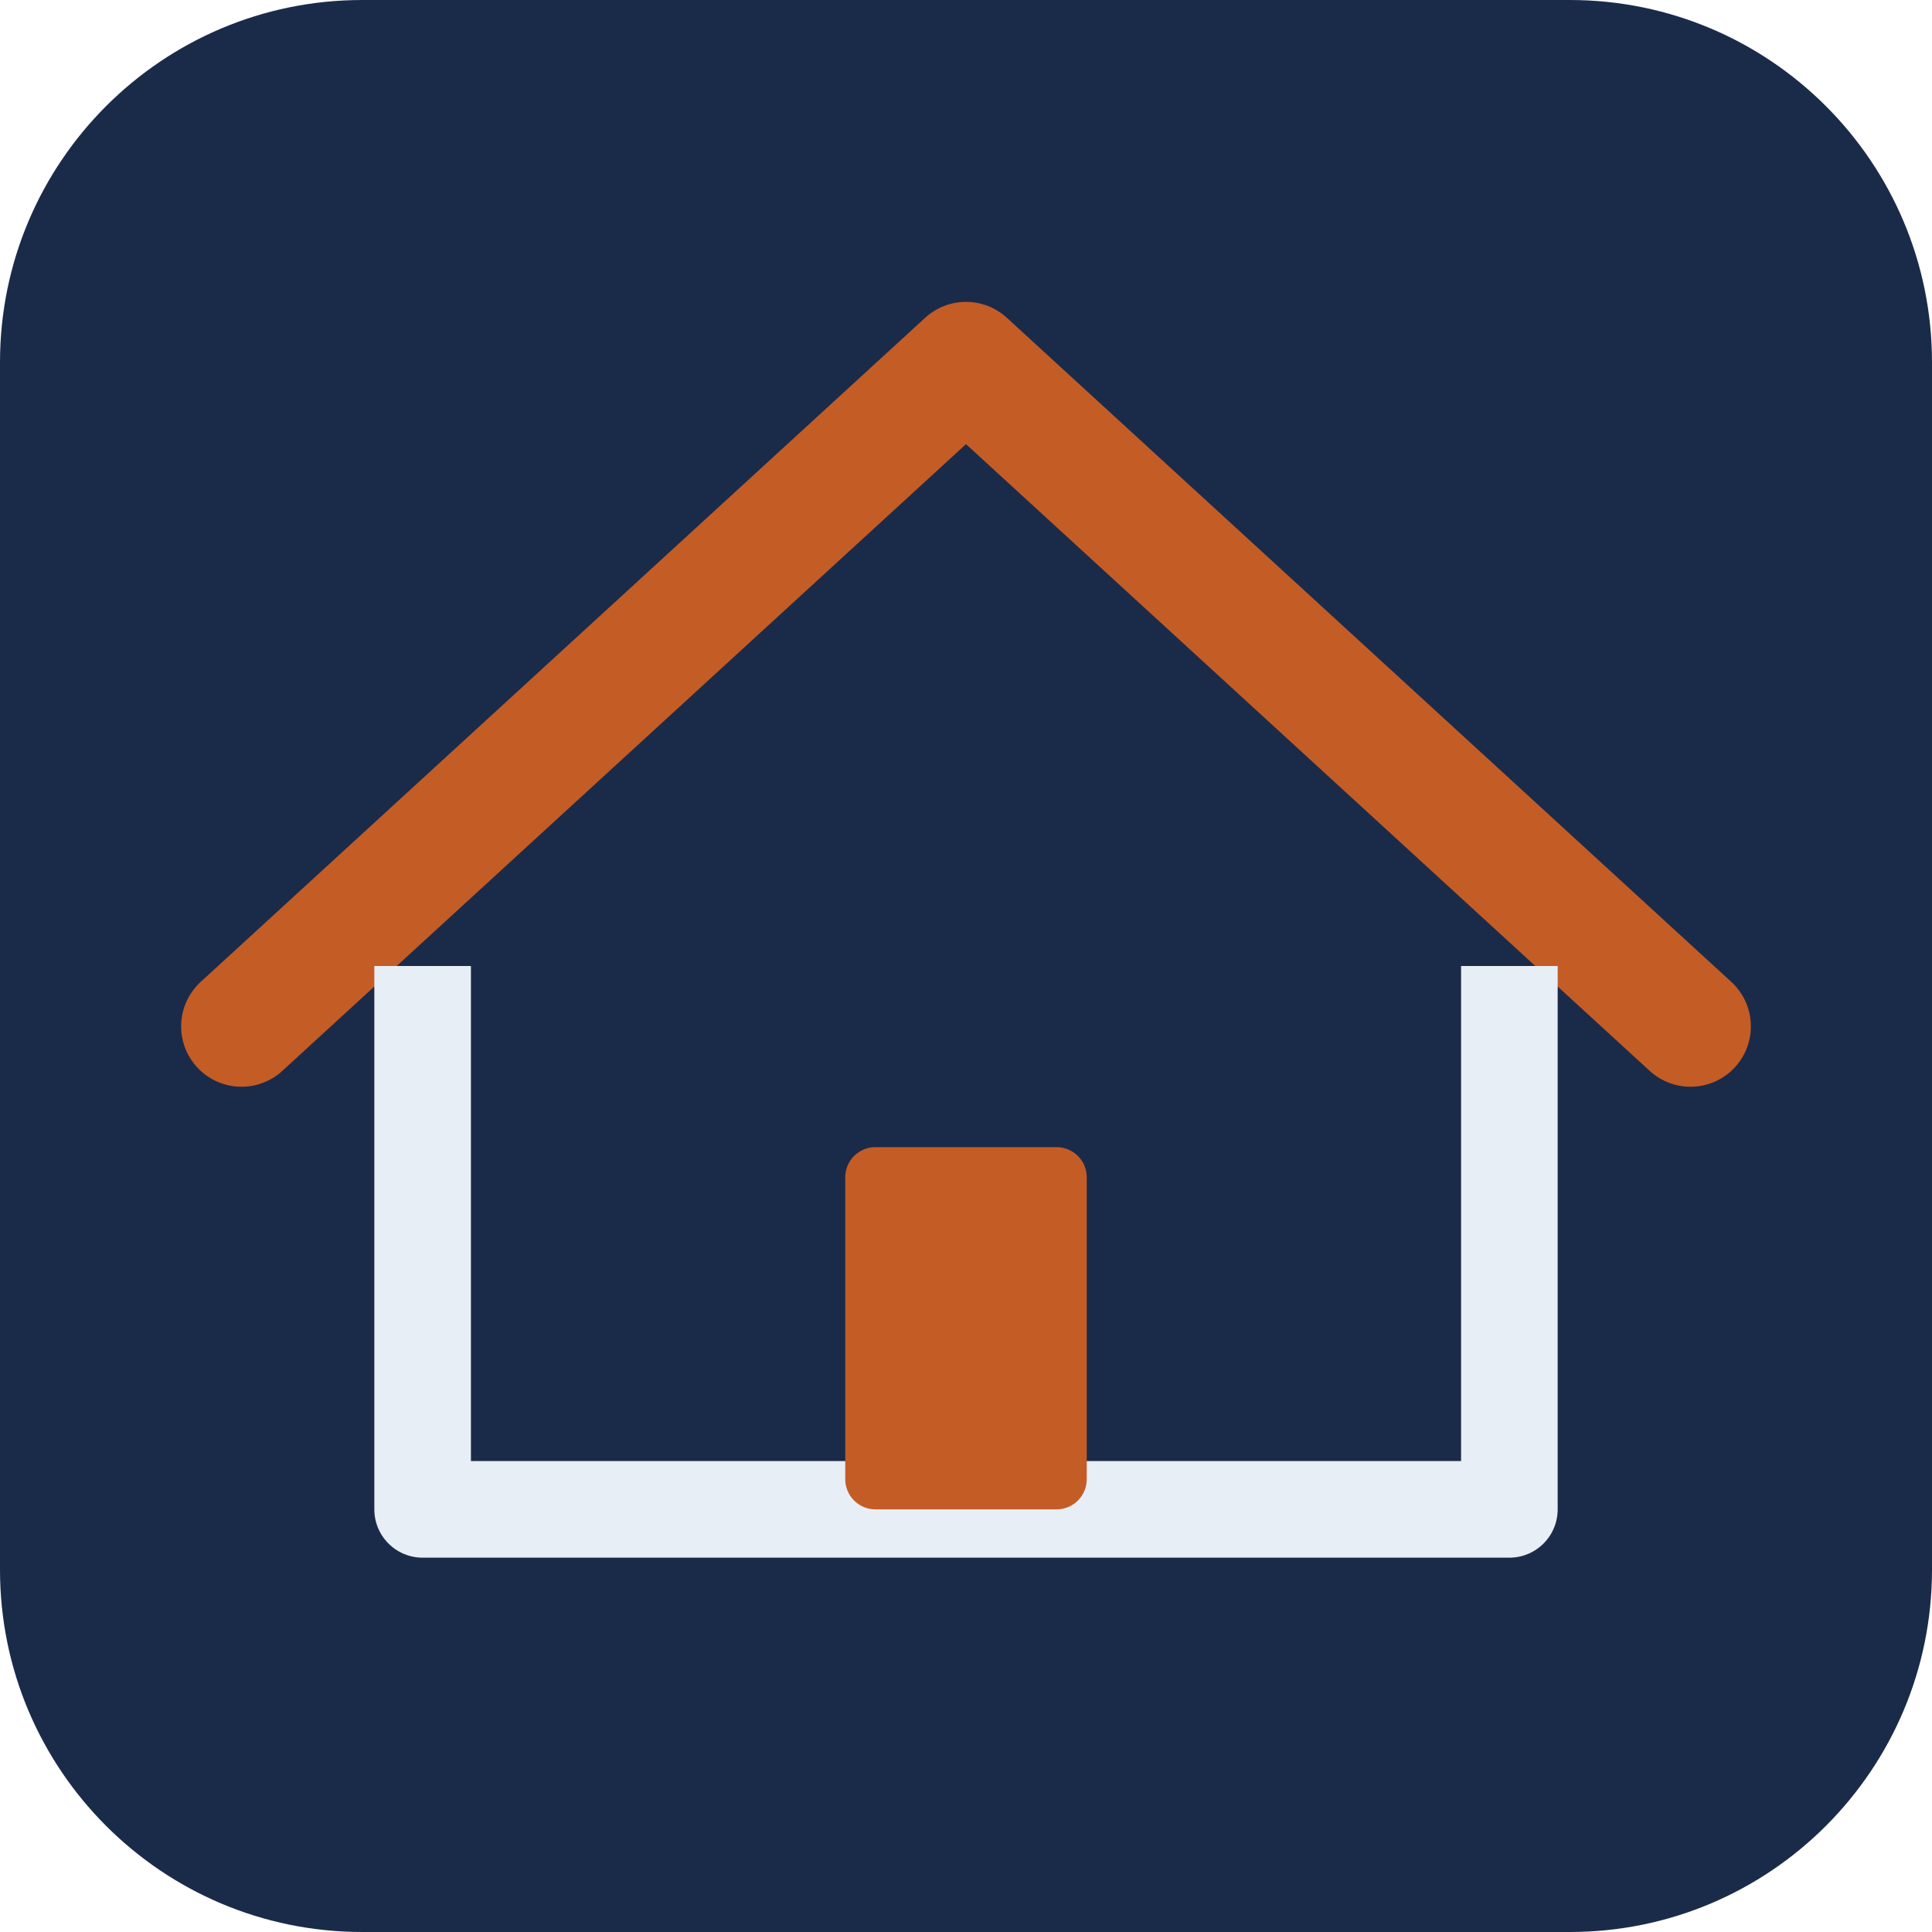
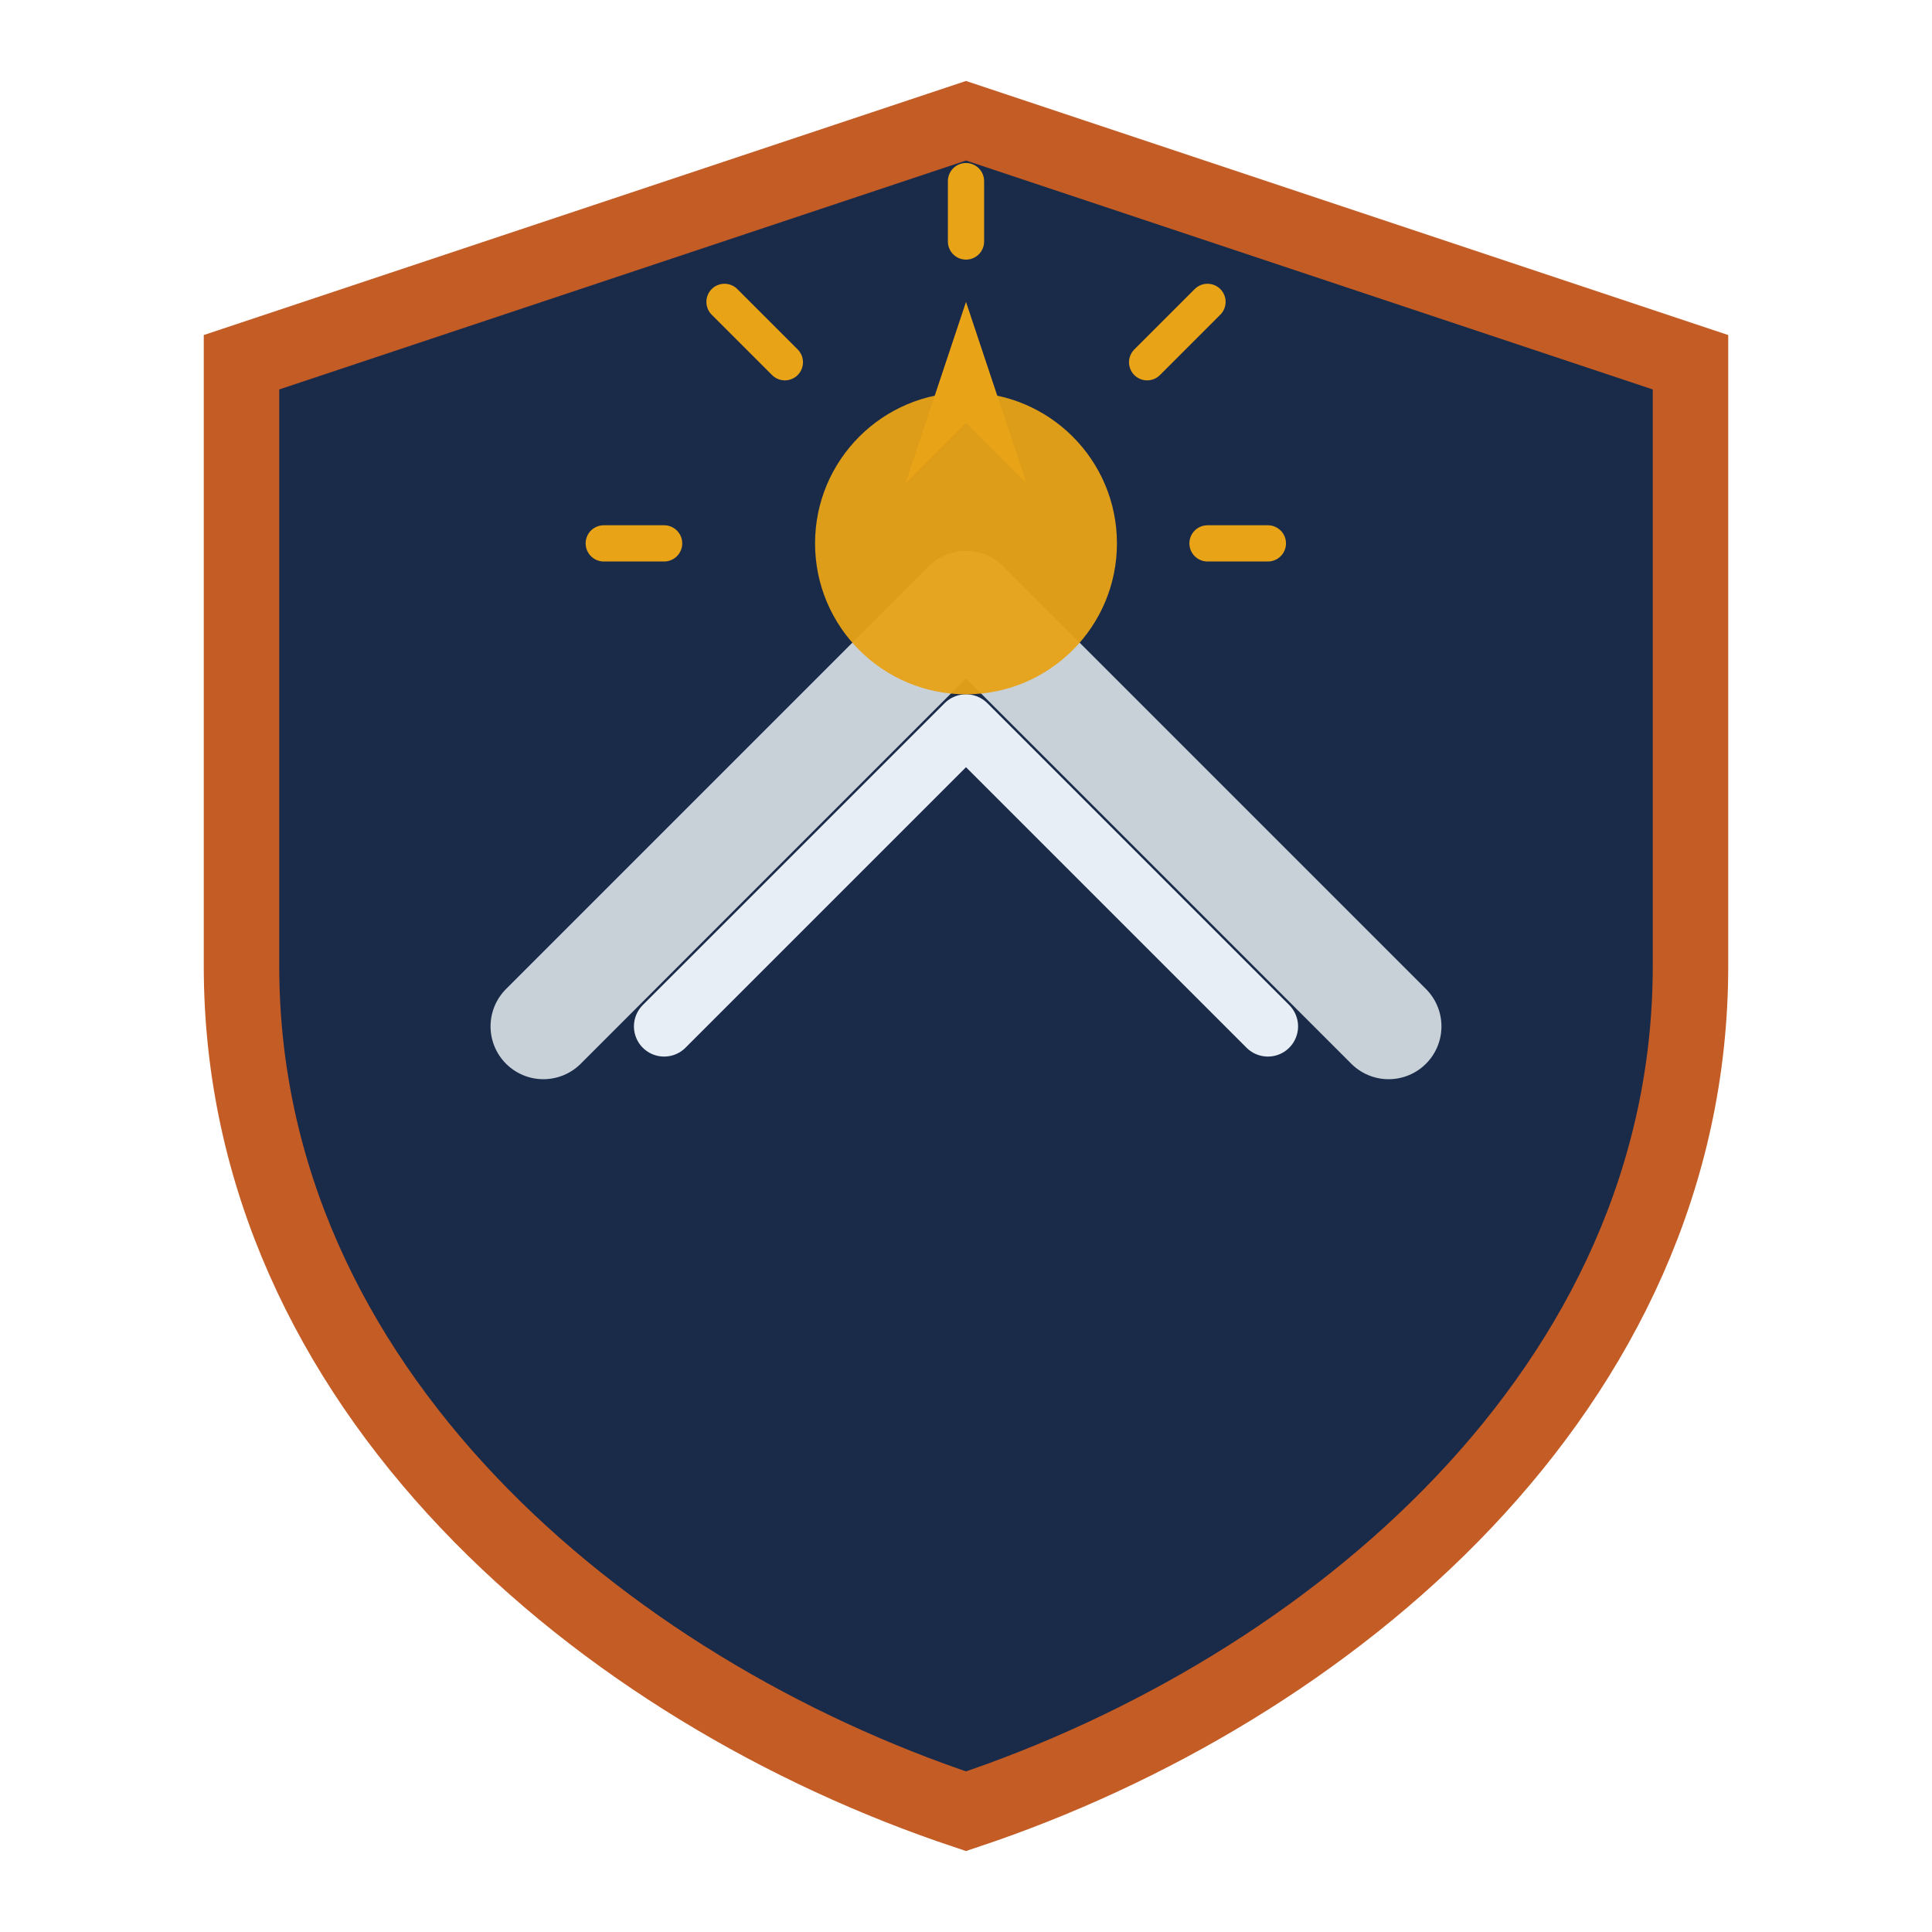
- <svg xmlns="http://www.w3.org/2000/svg" viewBox="0 0 64 64" role="img" aria-label="Roofing Brisbane">
-   <rect width="64" height="64" rx="12" fill="#1a2b4a" />
-   <path d="M8 34 L32 12 L56 34" fill="none" stroke="#c45c26" stroke-width="4" stroke-linecap="round" stroke-linejoin="round" />
-   <path d="M14 32 V50 H50 V32" fill="none" stroke="#e8eef5" stroke-width="3.2" stroke-linejoin="round" />
-   <rect x="28" y="38" width="8" height="12" rx="1" fill="#c45c26" />
+ <svg xmlns="http://www.w3.org/2000/svg" viewBox="0 0 64 64" role="img" aria-label="Brisbane Roofing Services">
+   <path d="M32 4 L56 12 V32 C56 46 44 56 32 60 C20 56 8 46 8 32 V12 Z" fill="#1a2b4a" stroke="#c45c26" stroke-width="2.5" />
+   <path d="M18 34 L32 20 L46 34" fill="none" stroke="#c8d0d8" stroke-width="3.5" stroke-linecap="round" stroke-linejoin="round" />
+   <path d="M22 34 L32 24 L42 34" fill="none" stroke="#e8eef5" stroke-width="2" stroke-linecap="round" stroke-linejoin="round" />
+   <circle cx="32" cy="18" r="5" fill="#e8a317" opacity="0.95" />
+   <path d="M32 10 L34 16 L32 14 L30 16 Z" fill="#e8a317" />
+   <g stroke="#e8a317" stroke-width="1.2" stroke-linecap="round">
+     <path d="M32 8 V6" />
+     <path d="M38 12 L40 10" />
+     <path d="M26 12 L24 10" />
+     <path d="M40 18 L42 18" />
+     <path d="M22 18 L20 18" />
+   </g>
</svg>
